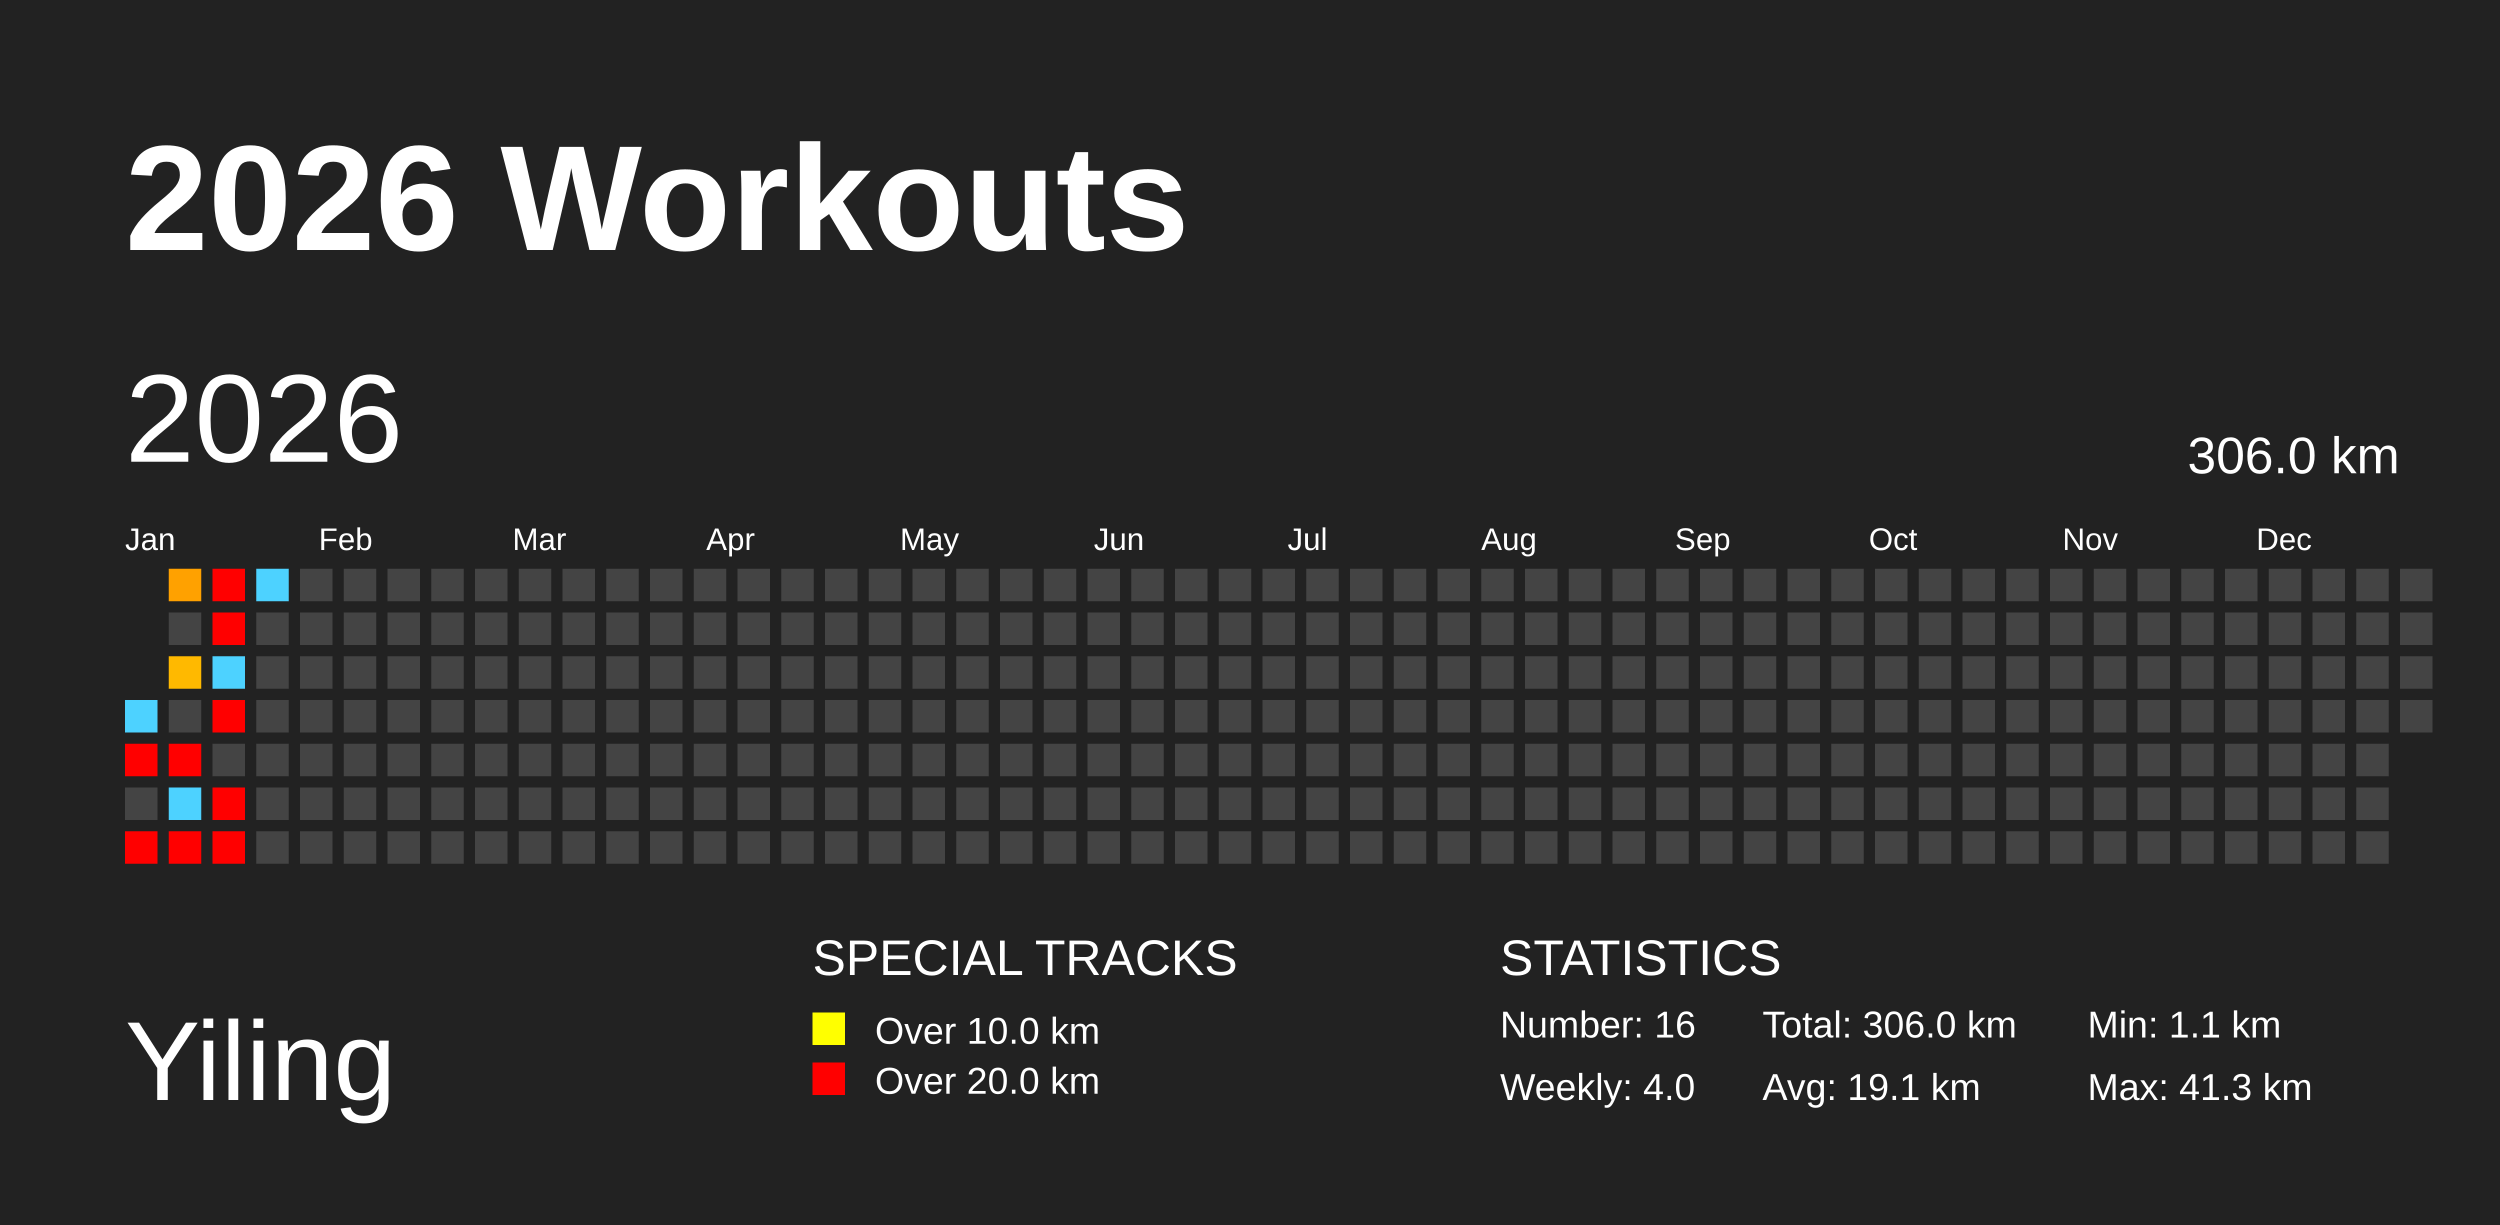
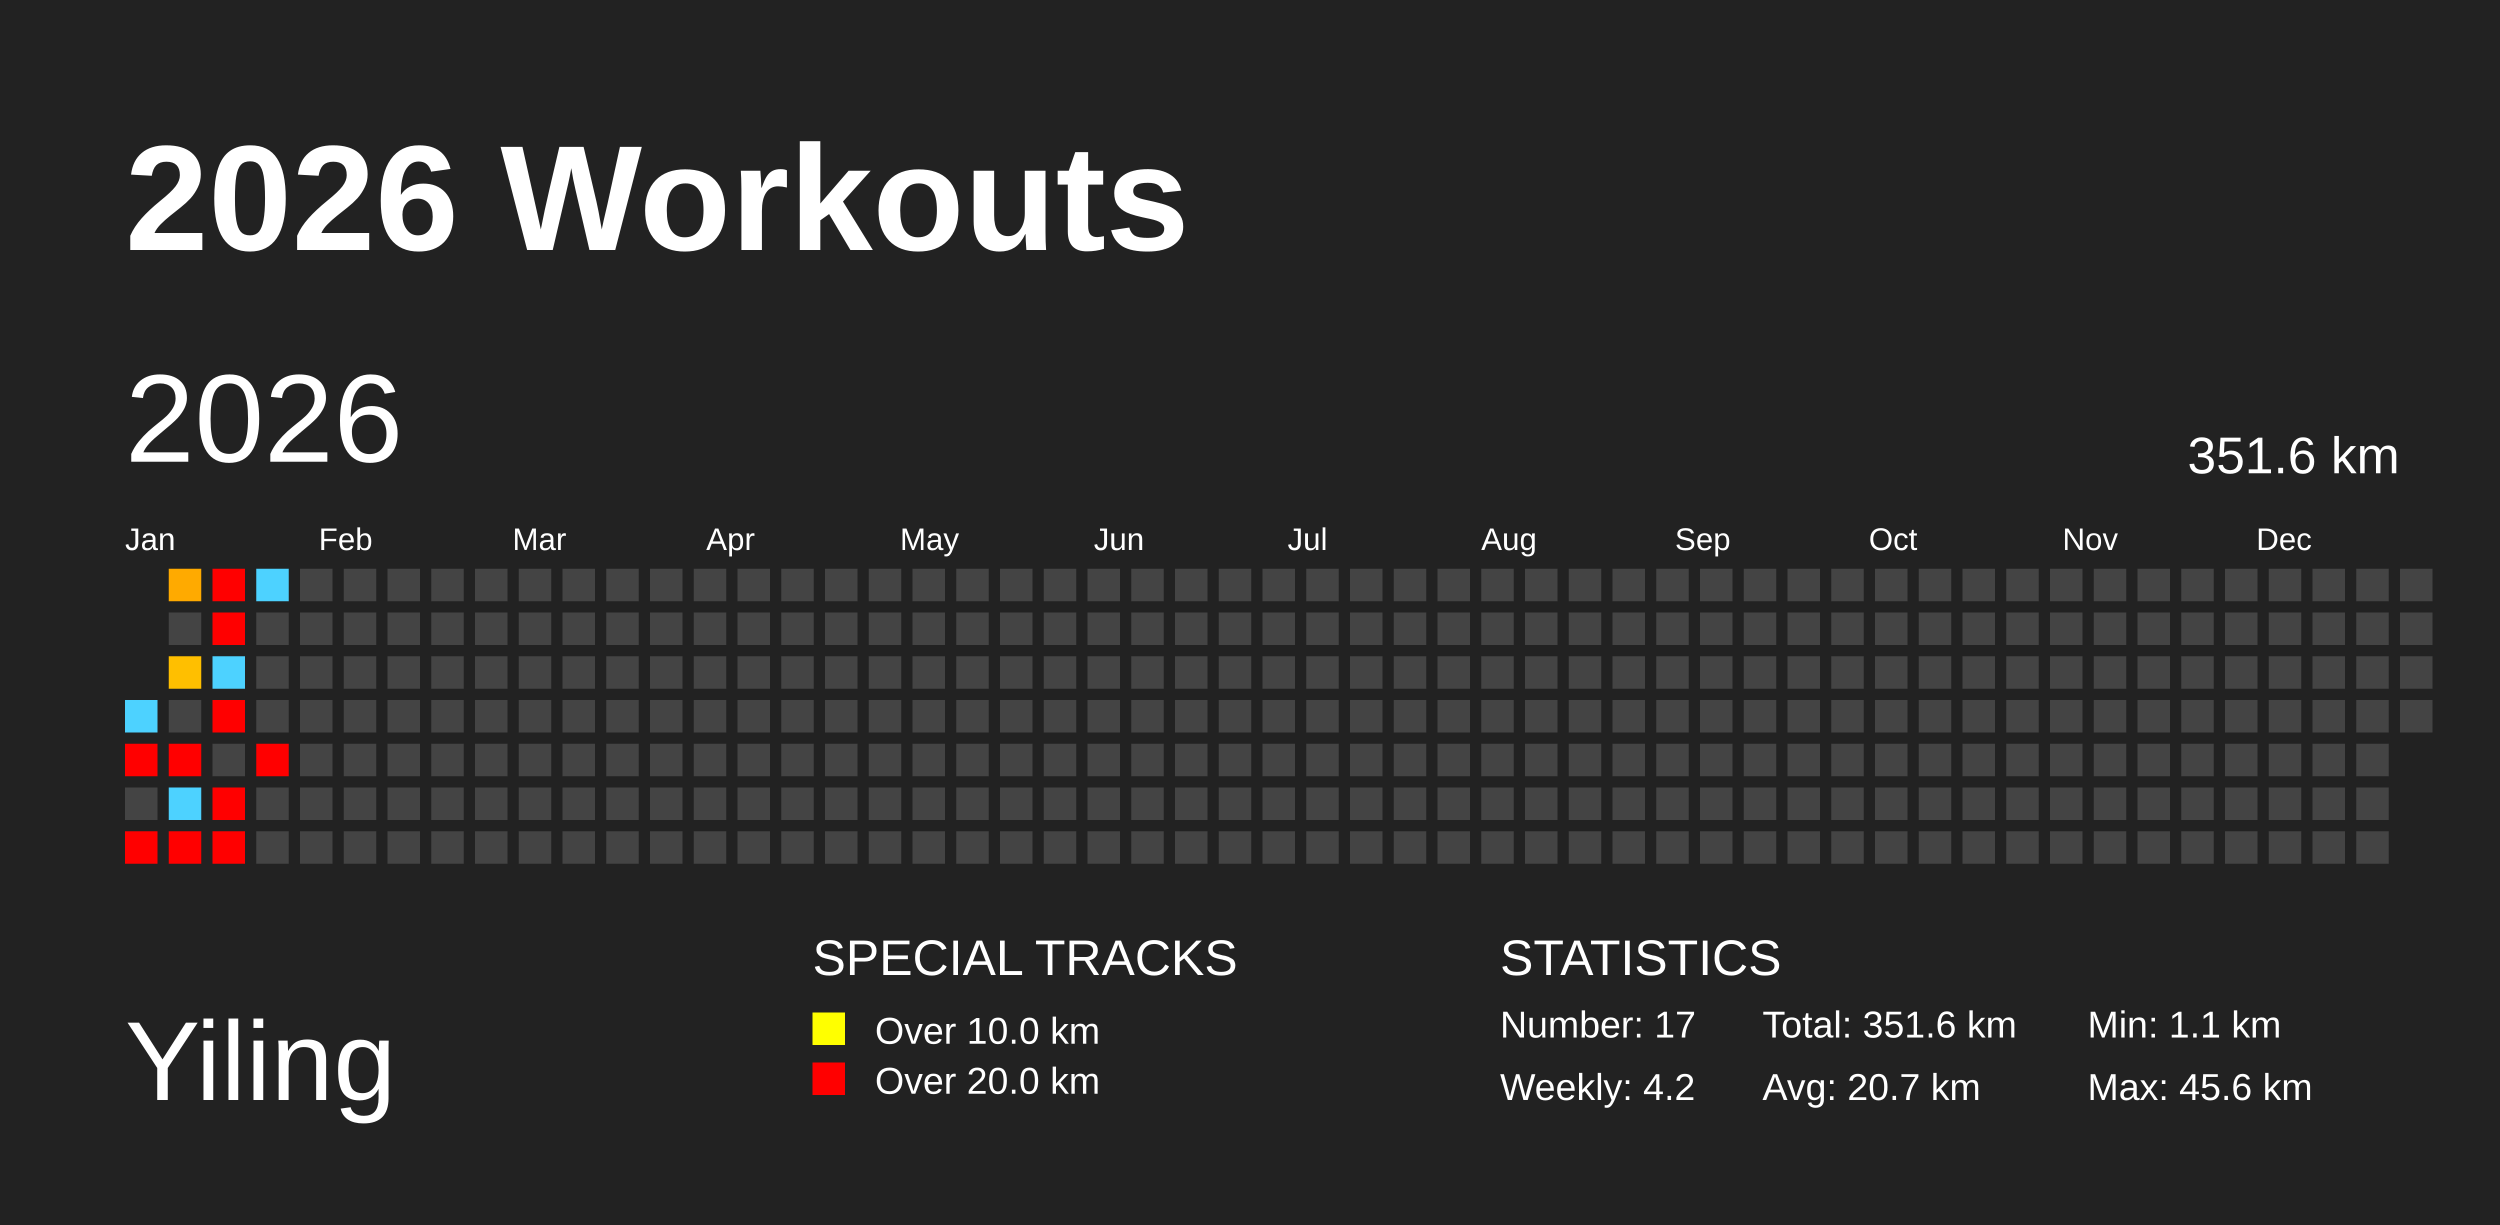
<svg xmlns="http://www.w3.org/2000/svg" baseProfile="full" height="98mm" version="1.1" viewBox="0,0,200,98" width="200mm">
  <defs />
  <rect fill="#222222" height="98" width="200" x="0" y="0" />
  <text fill="#FFFFFF" style="font-size:12px; font-family:Arial; font-weight:bold;" x="10" y="20">2026 Workouts</text>
  <text fill="#FFFFFF" style="font-size:9px; font-family:Arial" x="10" y="88">Yiling</text>
  <text fill="#FFFFFF" style="font-size:4px; font-family:Arial" x="65" y="78">SPECIAL TRACKS</text>
  <rect fill="yellow" height="2.6" width="2.6" x="65" y="81" />
  <text fill="#FFFFFF" style="font-size:3px; font-family:Arial" x="70" y="83.5">Over 10.0 km</text>
  <rect fill="red" height="2.6" width="2.6" x="65" y="85" />
  <text fill="#FFFFFF" style="font-size:3px; font-family:Arial" x="70" y="87.5">Over 20.0 km</text>
  <text fill="#FFFFFF" style="font-size:4px; font-family:Arial" x="120" y="78">STATISTICS</text>
-   <text fill="#FFFFFF" style="font-size:3px; font-family:Arial" x="120" y="83">Number: 16</text>
-   <text fill="#FFFFFF" style="font-size:3px; font-family:Arial" x="120" y="88">Weekly: 4.0</text>
-   <text fill="#FFFFFF" style="font-size:3px; font-family:Arial" x="141" y="83">Total: 306.0 km</text>
-   <text fill="#FFFFFF" style="font-size:3px; font-family:Arial" x="141" y="88">Avg: 19.1 km</text>
+   <text fill="#FFFFFF" style="font-size:3px; font-family:Arial" x="120" y="83">Number: 17</text>
+   <text fill="#FFFFFF" style="font-size:3px; font-family:Arial" x="120" y="88">Weekly: 4.2</text>
+   <text fill="#FFFFFF" style="font-size:3px; font-family:Arial" x="141" y="83">Total: 351.6 km</text>
+   <text fill="#FFFFFF" style="font-size:3px; font-family:Arial" x="141" y="88">Avg: 20.7 km</text>
  <text fill="#FFFFFF" style="font-size:3px; font-family:Arial" x="167" y="83">Min: 1.1 km</text>
-   <text fill="#FFFFFF" style="font-size:3px; font-family:Arial" x="167" y="88">Max: 41.3 km</text>
+   <text fill="#FFFFFF" style="font-size:3px; font-family:Arial" x="167" y="88">Max: 45.6 km</text>
  <text dominant-baseline="hanging" fill="#FFFFFF" style="font-size:10.0px; font-family:Arial;" x="10" y="30">2026</text>
-   <text dominant-baseline="hanging" fill="#FFFFFF" style="font-size:4.125px; font-family:Arial;" x="175" y="35">306.0 km</text>
+   <text dominant-baseline="hanging" fill="#FFFFFF" style="font-size:4.125px; font-family:Arial;" x="175" y="35">351.6 km</text>
  <text fill="#FFFFFF" style="font-size:2.5px; font-family:Arial" x="10.0" y="44">Jan</text>
  <text fill="#FFFFFF" style="font-size:2.5px; font-family:Arial" x="25.5" y="44">Feb</text>
  <text fill="#FFFFFF" style="font-size:2.5px; font-family:Arial" x="41.0" y="44">Mar</text>
  <text fill="#FFFFFF" style="font-size:2.5px; font-family:Arial" x="56.5" y="44">Apr</text>
  <text fill="#FFFFFF" style="font-size:2.5px; font-family:Arial" x="72.0" y="44">May</text>
  <text fill="#FFFFFF" style="font-size:2.5px; font-family:Arial" x="87.5" y="44">Jun</text>
  <text fill="#FFFFFF" style="font-size:2.5px; font-family:Arial" x="103.0" y="44">Jul</text>
  <text fill="#FFFFFF" style="font-size:2.5px; font-family:Arial" x="118.5" y="44">Aug</text>
  <text fill="#FFFFFF" style="font-size:2.5px; font-family:Arial" x="134.0" y="44">Sep</text>
  <text fill="#FFFFFF" style="font-size:2.5px; font-family:Arial" x="149.5" y="44">Oct</text>
  <text fill="#FFFFFF" style="font-size:2.5px; font-family:Arial" x="165.0" y="44">Nov</text>
  <text fill="#FFFFFF" style="font-size:2.5px; font-family:Arial" x="180.5" y="44">Dec</text>
  <rect fill="#4dd2ff" height="2.6" width="2.6" x="10.0" y="56.0" />
  <rect fill="red" height="2.6" width="2.6" x="10.0" y="59.5" />
  <rect fill="#444444" height="2.6" width="2.6" x="10.0" y="63.0" />
  <rect fill="red" height="2.6" width="2.6" x="10.0" y="66.5" />
-   <rect fill="#ffa100" height="2.6" width="2.6" x="13.5" y="45.5" />
+   <rect fill="#ffaa00" height="2.6" width="2.6" x="13.5" y="45.5" />
  <rect fill="#444444" height="2.6" width="2.6" x="13.5" y="49.0" />
-   <rect fill="#ffb900" height="2.6" width="2.6" x="13.5" y="52.5" />
+   <rect fill="#ffbf00" height="2.6" width="2.6" x="13.5" y="52.5" />
  <rect fill="#444444" height="2.6" width="2.6" x="13.5" y="56.0" />
  <rect fill="red" height="2.6" width="2.6" x="13.5" y="59.5" />
  <rect fill="#4dd2ff" height="2.6" width="2.6" x="13.5" y="63.0" />
  <rect fill="red" height="2.6" width="2.6" x="13.5" y="66.5" />
  <rect fill="red" height="2.6" width="2.6" x="17.0" y="45.5" />
  <rect fill="red" height="2.6" width="2.6" x="17.0" y="49.0" />
  <rect fill="#4dd2ff" height="2.6" width="2.6" x="17.0" y="52.5" />
  <rect fill="red" height="2.6" width="2.6" x="17.0" y="56.0" />
  <rect fill="#444444" height="2.6" width="2.6" x="17.0" y="59.5" />
  <rect fill="red" height="2.6" width="2.6" x="17.0" y="63.0" />
  <rect fill="red" height="2.6" width="2.6" x="17.0" y="66.5" />
  <rect fill="#4dd2ff" height="2.6" width="2.6" x="20.5" y="45.5" />
  <rect fill="#444444" height="2.6" width="2.6" x="20.5" y="49.0" />
  <rect fill="#444444" height="2.6" width="2.6" x="20.5" y="52.5" />
  <rect fill="#444444" height="2.6" width="2.6" x="20.5" y="56.0" />
-   <rect fill="#444444" height="2.6" width="2.6" x="20.5" y="59.5" />
+   <rect fill="red" height="2.6" width="2.6" x="20.5" y="59.5" />
  <rect fill="#444444" height="2.6" width="2.6" x="20.5" y="63.0" />
  <rect fill="#444444" height="2.6" width="2.6" x="20.5" y="66.5" />
  <rect fill="#444444" height="2.6" width="2.6" x="24.0" y="45.5" />
  <rect fill="#444444" height="2.6" width="2.6" x="24.0" y="49.0" />
  <rect fill="#444444" height="2.6" width="2.6" x="24.0" y="52.5" />
  <rect fill="#444444" height="2.6" width="2.6" x="24.0" y="56.0" />
  <rect fill="#444444" height="2.6" width="2.6" x="24.0" y="59.5" />
  <rect fill="#444444" height="2.6" width="2.6" x="24.0" y="63.0" />
  <rect fill="#444444" height="2.6" width="2.6" x="24.0" y="66.5" />
  <rect fill="#444444" height="2.6" width="2.6" x="27.5" y="45.5" />
  <rect fill="#444444" height="2.6" width="2.6" x="27.5" y="49.0" />
  <rect fill="#444444" height="2.6" width="2.6" x="27.5" y="52.5" />
  <rect fill="#444444" height="2.6" width="2.6" x="27.5" y="56.0" />
  <rect fill="#444444" height="2.6" width="2.6" x="27.5" y="59.5" />
  <rect fill="#444444" height="2.6" width="2.6" x="27.5" y="63.0" />
  <rect fill="#444444" height="2.6" width="2.6" x="27.5" y="66.5" />
  <rect fill="#444444" height="2.6" width="2.6" x="31.0" y="45.5" />
  <rect fill="#444444" height="2.6" width="2.6" x="31.0" y="49.0" />
  <rect fill="#444444" height="2.6" width="2.6" x="31.0" y="52.5" />
  <rect fill="#444444" height="2.6" width="2.6" x="31.0" y="56.0" />
  <rect fill="#444444" height="2.6" width="2.6" x="31.0" y="59.5" />
  <rect fill="#444444" height="2.6" width="2.6" x="31.0" y="63.0" />
  <rect fill="#444444" height="2.6" width="2.6" x="31.0" y="66.5" />
  <rect fill="#444444" height="2.6" width="2.6" x="34.5" y="45.5" />
  <rect fill="#444444" height="2.6" width="2.6" x="34.5" y="49.0" />
  <rect fill="#444444" height="2.6" width="2.6" x="34.5" y="52.5" />
  <rect fill="#444444" height="2.6" width="2.6" x="34.5" y="56.0" />
  <rect fill="#444444" height="2.6" width="2.6" x="34.5" y="59.5" />
  <rect fill="#444444" height="2.6" width="2.6" x="34.5" y="63.0" />
  <rect fill="#444444" height="2.6" width="2.6" x="34.5" y="66.5" />
  <rect fill="#444444" height="2.6" width="2.6" x="38.0" y="45.5" />
  <rect fill="#444444" height="2.6" width="2.6" x="38.0" y="49.0" />
  <rect fill="#444444" height="2.6" width="2.6" x="38.0" y="52.5" />
  <rect fill="#444444" height="2.6" width="2.6" x="38.0" y="56.0" />
  <rect fill="#444444" height="2.6" width="2.6" x="38.0" y="59.5" />
  <rect fill="#444444" height="2.6" width="2.6" x="38.0" y="63.0" />
  <rect fill="#444444" height="2.6" width="2.6" x="38.0" y="66.5" />
  <rect fill="#444444" height="2.6" width="2.6" x="41.5" y="45.5" />
  <rect fill="#444444" height="2.6" width="2.6" x="41.5" y="49.0" />
  <rect fill="#444444" height="2.6" width="2.6" x="41.5" y="52.5" />
  <rect fill="#444444" height="2.6" width="2.6" x="41.5" y="56.0" />
  <rect fill="#444444" height="2.6" width="2.6" x="41.5" y="59.5" />
  <rect fill="#444444" height="2.6" width="2.6" x="41.5" y="63.0" />
  <rect fill="#444444" height="2.6" width="2.6" x="41.5" y="66.5" />
  <rect fill="#444444" height="2.6" width="2.6" x="45.0" y="45.5" />
  <rect fill="#444444" height="2.6" width="2.6" x="45.0" y="49.0" />
  <rect fill="#444444" height="2.6" width="2.6" x="45.0" y="52.5" />
  <rect fill="#444444" height="2.6" width="2.6" x="45.0" y="56.0" />
  <rect fill="#444444" height="2.6" width="2.6" x="45.0" y="59.5" />
  <rect fill="#444444" height="2.6" width="2.6" x="45.0" y="63.0" />
  <rect fill="#444444" height="2.6" width="2.6" x="45.0" y="66.5" />
  <rect fill="#444444" height="2.6" width="2.6" x="48.5" y="45.5" />
  <rect fill="#444444" height="2.6" width="2.6" x="48.5" y="49.0" />
  <rect fill="#444444" height="2.6" width="2.6" x="48.5" y="52.5" />
  <rect fill="#444444" height="2.6" width="2.6" x="48.5" y="56.0" />
  <rect fill="#444444" height="2.6" width="2.6" x="48.5" y="59.5" />
  <rect fill="#444444" height="2.6" width="2.6" x="48.5" y="63.0" />
  <rect fill="#444444" height="2.6" width="2.6" x="48.5" y="66.5" />
  <rect fill="#444444" height="2.6" width="2.6" x="52.0" y="45.5" />
  <rect fill="#444444" height="2.6" width="2.6" x="52.0" y="49.0" />
  <rect fill="#444444" height="2.6" width="2.6" x="52.0" y="52.5" />
  <rect fill="#444444" height="2.6" width="2.6" x="52.0" y="56.0" />
  <rect fill="#444444" height="2.6" width="2.6" x="52.0" y="59.5" />
  <rect fill="#444444" height="2.6" width="2.6" x="52.0" y="63.0" />
  <rect fill="#444444" height="2.6" width="2.6" x="52.0" y="66.5" />
  <rect fill="#444444" height="2.6" width="2.6" x="55.5" y="45.5" />
  <rect fill="#444444" height="2.6" width="2.6" x="55.5" y="49.0" />
  <rect fill="#444444" height="2.6" width="2.6" x="55.5" y="52.5" />
  <rect fill="#444444" height="2.6" width="2.6" x="55.5" y="56.0" />
  <rect fill="#444444" height="2.6" width="2.6" x="55.5" y="59.5" />
  <rect fill="#444444" height="2.6" width="2.6" x="55.5" y="63.0" />
  <rect fill="#444444" height="2.6" width="2.6" x="55.5" y="66.5" />
  <rect fill="#444444" height="2.6" width="2.6" x="59.0" y="45.5" />
  <rect fill="#444444" height="2.6" width="2.6" x="59.0" y="49.0" />
  <rect fill="#444444" height="2.6" width="2.6" x="59.0" y="52.5" />
  <rect fill="#444444" height="2.6" width="2.6" x="59.0" y="56.0" />
  <rect fill="#444444" height="2.6" width="2.6" x="59.0" y="59.5" />
  <rect fill="#444444" height="2.6" width="2.6" x="59.0" y="63.0" />
  <rect fill="#444444" height="2.6" width="2.6" x="59.0" y="66.5" />
  <rect fill="#444444" height="2.6" width="2.6" x="62.5" y="45.5" />
  <rect fill="#444444" height="2.6" width="2.6" x="62.5" y="49.0" />
  <rect fill="#444444" height="2.6" width="2.6" x="62.5" y="52.5" />
  <rect fill="#444444" height="2.6" width="2.6" x="62.5" y="56.0" />
  <rect fill="#444444" height="2.6" width="2.6" x="62.5" y="59.5" />
  <rect fill="#444444" height="2.6" width="2.6" x="62.5" y="63.0" />
  <rect fill="#444444" height="2.6" width="2.6" x="62.5" y="66.5" />
  <rect fill="#444444" height="2.6" width="2.6" x="66.0" y="45.5" />
  <rect fill="#444444" height="2.6" width="2.6" x="66.0" y="49.0" />
  <rect fill="#444444" height="2.6" width="2.6" x="66.0" y="52.5" />
  <rect fill="#444444" height="2.6" width="2.6" x="66.0" y="56.0" />
  <rect fill="#444444" height="2.6" width="2.6" x="66.0" y="59.5" />
  <rect fill="#444444" height="2.6" width="2.6" x="66.0" y="63.0" />
  <rect fill="#444444" height="2.6" width="2.6" x="66.0" y="66.5" />
  <rect fill="#444444" height="2.6" width="2.6" x="69.5" y="45.5" />
  <rect fill="#444444" height="2.6" width="2.6" x="69.5" y="49.0" />
  <rect fill="#444444" height="2.6" width="2.6" x="69.5" y="52.5" />
  <rect fill="#444444" height="2.6" width="2.6" x="69.5" y="56.0" />
  <rect fill="#444444" height="2.6" width="2.6" x="69.5" y="59.5" />
  <rect fill="#444444" height="2.6" width="2.6" x="69.5" y="63.0" />
  <rect fill="#444444" height="2.6" width="2.6" x="69.5" y="66.5" />
  <rect fill="#444444" height="2.6" width="2.6" x="73.0" y="45.5" />
  <rect fill="#444444" height="2.6" width="2.6" x="73.0" y="49.0" />
  <rect fill="#444444" height="2.6" width="2.6" x="73.0" y="52.5" />
  <rect fill="#444444" height="2.6" width="2.6" x="73.0" y="56.0" />
  <rect fill="#444444" height="2.6" width="2.6" x="73.0" y="59.5" />
  <rect fill="#444444" height="2.6" width="2.6" x="73.0" y="63.0" />
  <rect fill="#444444" height="2.6" width="2.6" x="73.0" y="66.5" />
  <rect fill="#444444" height="2.6" width="2.6" x="76.5" y="45.5" />
  <rect fill="#444444" height="2.6" width="2.6" x="76.5" y="49.0" />
  <rect fill="#444444" height="2.6" width="2.6" x="76.5" y="52.5" />
  <rect fill="#444444" height="2.6" width="2.6" x="76.5" y="56.0" />
  <rect fill="#444444" height="2.6" width="2.6" x="76.5" y="59.5" />
  <rect fill="#444444" height="2.6" width="2.6" x="76.5" y="63.0" />
  <rect fill="#444444" height="2.6" width="2.6" x="76.5" y="66.5" />
  <rect fill="#444444" height="2.6" width="2.6" x="80.0" y="45.5" />
  <rect fill="#444444" height="2.6" width="2.6" x="80.0" y="49.0" />
  <rect fill="#444444" height="2.6" width="2.6" x="80.0" y="52.5" />
  <rect fill="#444444" height="2.6" width="2.6" x="80.0" y="56.0" />
  <rect fill="#444444" height="2.6" width="2.6" x="80.0" y="59.5" />
  <rect fill="#444444" height="2.6" width="2.6" x="80.0" y="63.0" />
  <rect fill="#444444" height="2.6" width="2.6" x="80.0" y="66.5" />
  <rect fill="#444444" height="2.6" width="2.6" x="83.5" y="45.5" />
  <rect fill="#444444" height="2.6" width="2.6" x="83.5" y="49.0" />
  <rect fill="#444444" height="2.6" width="2.6" x="83.5" y="52.5" />
  <rect fill="#444444" height="2.6" width="2.6" x="83.5" y="56.0" />
  <rect fill="#444444" height="2.6" width="2.6" x="83.5" y="59.5" />
  <rect fill="#444444" height="2.6" width="2.6" x="83.5" y="63.0" />
  <rect fill="#444444" height="2.6" width="2.6" x="83.5" y="66.5" />
  <rect fill="#444444" height="2.6" width="2.6" x="87.0" y="45.5" />
  <rect fill="#444444" height="2.6" width="2.6" x="87.0" y="49.0" />
  <rect fill="#444444" height="2.6" width="2.6" x="87.0" y="52.5" />
  <rect fill="#444444" height="2.6" width="2.6" x="87.0" y="56.0" />
  <rect fill="#444444" height="2.6" width="2.6" x="87.0" y="59.5" />
  <rect fill="#444444" height="2.6" width="2.6" x="87.0" y="63.0" />
  <rect fill="#444444" height="2.6" width="2.6" x="87.0" y="66.5" />
  <rect fill="#444444" height="2.6" width="2.6" x="90.5" y="45.5" />
  <rect fill="#444444" height="2.6" width="2.6" x="90.5" y="49.0" />
  <rect fill="#444444" height="2.6" width="2.6" x="90.5" y="52.5" />
  <rect fill="#444444" height="2.6" width="2.6" x="90.5" y="56.0" />
  <rect fill="#444444" height="2.6" width="2.6" x="90.5" y="59.5" />
  <rect fill="#444444" height="2.6" width="2.6" x="90.5" y="63.0" />
  <rect fill="#444444" height="2.6" width="2.6" x="90.5" y="66.5" />
  <rect fill="#444444" height="2.6" width="2.6" x="94.0" y="45.5" />
  <rect fill="#444444" height="2.6" width="2.6" x="94.0" y="49.0" />
  <rect fill="#444444" height="2.6" width="2.6" x="94.0" y="52.5" />
  <rect fill="#444444" height="2.6" width="2.6" x="94.0" y="56.0" />
  <rect fill="#444444" height="2.6" width="2.6" x="94.0" y="59.5" />
  <rect fill="#444444" height="2.6" width="2.6" x="94.0" y="63.0" />
  <rect fill="#444444" height="2.6" width="2.6" x="94.0" y="66.5" />
  <rect fill="#444444" height="2.6" width="2.6" x="97.5" y="45.5" />
  <rect fill="#444444" height="2.6" width="2.6" x="97.5" y="49.0" />
  <rect fill="#444444" height="2.6" width="2.6" x="97.5" y="52.5" />
  <rect fill="#444444" height="2.6" width="2.6" x="97.5" y="56.0" />
  <rect fill="#444444" height="2.6" width="2.6" x="97.5" y="59.5" />
  <rect fill="#444444" height="2.6" width="2.6" x="97.5" y="63.0" />
  <rect fill="#444444" height="2.6" width="2.6" x="97.5" y="66.5" />
  <rect fill="#444444" height="2.6" width="2.6" x="101.0" y="45.5" />
  <rect fill="#444444" height="2.6" width="2.6" x="101.0" y="49.0" />
  <rect fill="#444444" height="2.6" width="2.6" x="101.0" y="52.5" />
  <rect fill="#444444" height="2.6" width="2.6" x="101.0" y="56.0" />
  <rect fill="#444444" height="2.6" width="2.6" x="101.0" y="59.5" />
  <rect fill="#444444" height="2.6" width="2.6" x="101.0" y="63.0" />
  <rect fill="#444444" height="2.6" width="2.6" x="101.0" y="66.5" />
  <rect fill="#444444" height="2.6" width="2.6" x="104.5" y="45.5" />
  <rect fill="#444444" height="2.6" width="2.6" x="104.5" y="49.0" />
  <rect fill="#444444" height="2.6" width="2.6" x="104.5" y="52.5" />
  <rect fill="#444444" height="2.6" width="2.6" x="104.5" y="56.0" />
  <rect fill="#444444" height="2.6" width="2.6" x="104.5" y="59.5" />
  <rect fill="#444444" height="2.6" width="2.6" x="104.5" y="63.0" />
  <rect fill="#444444" height="2.6" width="2.6" x="104.5" y="66.5" />
  <rect fill="#444444" height="2.6" width="2.6" x="108.0" y="45.5" />
  <rect fill="#444444" height="2.6" width="2.6" x="108.0" y="49.0" />
  <rect fill="#444444" height="2.6" width="2.6" x="108.0" y="52.5" />
  <rect fill="#444444" height="2.6" width="2.6" x="108.0" y="56.0" />
  <rect fill="#444444" height="2.6" width="2.6" x="108.0" y="59.5" />
  <rect fill="#444444" height="2.6" width="2.6" x="108.0" y="63.0" />
  <rect fill="#444444" height="2.6" width="2.6" x="108.0" y="66.5" />
  <rect fill="#444444" height="2.6" width="2.6" x="111.5" y="45.5" />
  <rect fill="#444444" height="2.6" width="2.6" x="111.5" y="49.0" />
  <rect fill="#444444" height="2.6" width="2.6" x="111.5" y="52.5" />
  <rect fill="#444444" height="2.6" width="2.6" x="111.5" y="56.0" />
  <rect fill="#444444" height="2.6" width="2.6" x="111.5" y="59.5" />
  <rect fill="#444444" height="2.6" width="2.6" x="111.5" y="63.0" />
  <rect fill="#444444" height="2.6" width="2.6" x="111.5" y="66.5" />
  <rect fill="#444444" height="2.6" width="2.6" x="115.0" y="45.5" />
  <rect fill="#444444" height="2.6" width="2.6" x="115.0" y="49.0" />
  <rect fill="#444444" height="2.6" width="2.6" x="115.0" y="52.5" />
  <rect fill="#444444" height="2.6" width="2.6" x="115.0" y="56.0" />
  <rect fill="#444444" height="2.6" width="2.6" x="115.0" y="59.5" />
  <rect fill="#444444" height="2.6" width="2.6" x="115.0" y="63.0" />
  <rect fill="#444444" height="2.6" width="2.6" x="115.0" y="66.5" />
  <rect fill="#444444" height="2.6" width="2.6" x="118.5" y="45.5" />
  <rect fill="#444444" height="2.6" width="2.6" x="118.5" y="49.0" />
  <rect fill="#444444" height="2.6" width="2.6" x="118.5" y="52.5" />
  <rect fill="#444444" height="2.6" width="2.6" x="118.5" y="56.0" />
  <rect fill="#444444" height="2.6" width="2.6" x="118.5" y="59.5" />
  <rect fill="#444444" height="2.6" width="2.6" x="118.5" y="63.0" />
  <rect fill="#444444" height="2.6" width="2.6" x="118.5" y="66.5" />
  <rect fill="#444444" height="2.6" width="2.6" x="122.0" y="45.5" />
  <rect fill="#444444" height="2.6" width="2.6" x="122.0" y="49.0" />
  <rect fill="#444444" height="2.6" width="2.6" x="122.0" y="52.5" />
  <rect fill="#444444" height="2.6" width="2.6" x="122.0" y="56.0" />
  <rect fill="#444444" height="2.6" width="2.6" x="122.0" y="59.5" />
  <rect fill="#444444" height="2.6" width="2.6" x="122.0" y="63.0" />
  <rect fill="#444444" height="2.6" width="2.6" x="122.0" y="66.5" />
  <rect fill="#444444" height="2.6" width="2.6" x="125.5" y="45.5" />
  <rect fill="#444444" height="2.6" width="2.6" x="125.5" y="49.0" />
  <rect fill="#444444" height="2.6" width="2.6" x="125.5" y="52.5" />
  <rect fill="#444444" height="2.6" width="2.6" x="125.5" y="56.0" />
  <rect fill="#444444" height="2.6" width="2.6" x="125.5" y="59.5" />
  <rect fill="#444444" height="2.6" width="2.6" x="125.5" y="63.0" />
  <rect fill="#444444" height="2.6" width="2.6" x="125.5" y="66.5" />
  <rect fill="#444444" height="2.6" width="2.6" x="129.0" y="45.5" />
  <rect fill="#444444" height="2.6" width="2.6" x="129.0" y="49.0" />
  <rect fill="#444444" height="2.6" width="2.6" x="129.0" y="52.5" />
  <rect fill="#444444" height="2.6" width="2.6" x="129.0" y="56.0" />
  <rect fill="#444444" height="2.6" width="2.6" x="129.0" y="59.5" />
  <rect fill="#444444" height="2.6" width="2.6" x="129.0" y="63.0" />
  <rect fill="#444444" height="2.6" width="2.6" x="129.0" y="66.5" />
  <rect fill="#444444" height="2.6" width="2.6" x="132.5" y="45.5" />
  <rect fill="#444444" height="2.6" width="2.6" x="132.5" y="49.0" />
  <rect fill="#444444" height="2.6" width="2.6" x="132.5" y="52.5" />
  <rect fill="#444444" height="2.6" width="2.6" x="132.5" y="56.0" />
  <rect fill="#444444" height="2.6" width="2.6" x="132.5" y="59.5" />
  <rect fill="#444444" height="2.6" width="2.6" x="132.5" y="63.0" />
  <rect fill="#444444" height="2.6" width="2.6" x="132.5" y="66.5" />
  <rect fill="#444444" height="2.6" width="2.6" x="136.0" y="45.5" />
  <rect fill="#444444" height="2.6" width="2.6" x="136.0" y="49.0" />
  <rect fill="#444444" height="2.6" width="2.6" x="136.0" y="52.5" />
  <rect fill="#444444" height="2.6" width="2.6" x="136.0" y="56.0" />
  <rect fill="#444444" height="2.6" width="2.6" x="136.0" y="59.5" />
  <rect fill="#444444" height="2.6" width="2.6" x="136.0" y="63.0" />
  <rect fill="#444444" height="2.6" width="2.6" x="136.0" y="66.5" />
  <rect fill="#444444" height="2.6" width="2.6" x="139.5" y="45.5" />
  <rect fill="#444444" height="2.6" width="2.6" x="139.5" y="49.0" />
  <rect fill="#444444" height="2.6" width="2.6" x="139.5" y="52.5" />
  <rect fill="#444444" height="2.6" width="2.6" x="139.5" y="56.0" />
  <rect fill="#444444" height="2.6" width="2.6" x="139.5" y="59.5" />
  <rect fill="#444444" height="2.6" width="2.6" x="139.5" y="63.0" />
  <rect fill="#444444" height="2.6" width="2.6" x="139.5" y="66.5" />
  <rect fill="#444444" height="2.6" width="2.6" x="143.0" y="45.5" />
  <rect fill="#444444" height="2.6" width="2.6" x="143.0" y="49.0" />
  <rect fill="#444444" height="2.6" width="2.6" x="143.0" y="52.5" />
  <rect fill="#444444" height="2.6" width="2.6" x="143.0" y="56.0" />
  <rect fill="#444444" height="2.6" width="2.6" x="143.0" y="59.5" />
  <rect fill="#444444" height="2.6" width="2.6" x="143.0" y="63.0" />
  <rect fill="#444444" height="2.6" width="2.6" x="143.0" y="66.5" />
  <rect fill="#444444" height="2.6" width="2.6" x="146.5" y="45.5" />
  <rect fill="#444444" height="2.6" width="2.6" x="146.5" y="49.0" />
  <rect fill="#444444" height="2.6" width="2.6" x="146.5" y="52.5" />
  <rect fill="#444444" height="2.6" width="2.6" x="146.5" y="56.0" />
  <rect fill="#444444" height="2.6" width="2.6" x="146.5" y="59.5" />
  <rect fill="#444444" height="2.6" width="2.6" x="146.5" y="63.0" />
  <rect fill="#444444" height="2.6" width="2.6" x="146.5" y="66.5" />
  <rect fill="#444444" height="2.6" width="2.6" x="150.0" y="45.5" />
  <rect fill="#444444" height="2.6" width="2.6" x="150.0" y="49.0" />
  <rect fill="#444444" height="2.6" width="2.6" x="150.0" y="52.5" />
  <rect fill="#444444" height="2.6" width="2.6" x="150.0" y="56.0" />
  <rect fill="#444444" height="2.6" width="2.6" x="150.0" y="59.5" />
  <rect fill="#444444" height="2.6" width="2.6" x="150.0" y="63.0" />
  <rect fill="#444444" height="2.6" width="2.6" x="150.0" y="66.5" />
  <rect fill="#444444" height="2.6" width="2.6" x="153.5" y="45.5" />
  <rect fill="#444444" height="2.6" width="2.6" x="153.5" y="49.0" />
  <rect fill="#444444" height="2.6" width="2.6" x="153.5" y="52.5" />
  <rect fill="#444444" height="2.6" width="2.6" x="153.5" y="56.0" />
  <rect fill="#444444" height="2.6" width="2.6" x="153.5" y="59.5" />
  <rect fill="#444444" height="2.6" width="2.6" x="153.5" y="63.0" />
  <rect fill="#444444" height="2.6" width="2.6" x="153.5" y="66.5" />
  <rect fill="#444444" height="2.6" width="2.6" x="157.0" y="45.5" />
  <rect fill="#444444" height="2.6" width="2.6" x="157.0" y="49.0" />
  <rect fill="#444444" height="2.6" width="2.6" x="157.0" y="52.5" />
  <rect fill="#444444" height="2.6" width="2.6" x="157.0" y="56.0" />
  <rect fill="#444444" height="2.6" width="2.6" x="157.0" y="59.5" />
  <rect fill="#444444" height="2.6" width="2.6" x="157.0" y="63.0" />
  <rect fill="#444444" height="2.6" width="2.6" x="157.0" y="66.5" />
  <rect fill="#444444" height="2.6" width="2.6" x="160.5" y="45.5" />
  <rect fill="#444444" height="2.6" width="2.6" x="160.5" y="49.0" />
  <rect fill="#444444" height="2.6" width="2.6" x="160.5" y="52.5" />
  <rect fill="#444444" height="2.6" width="2.6" x="160.5" y="56.0" />
  <rect fill="#444444" height="2.6" width="2.6" x="160.5" y="59.5" />
  <rect fill="#444444" height="2.6" width="2.6" x="160.5" y="63.0" />
  <rect fill="#444444" height="2.6" width="2.6" x="160.5" y="66.5" />
  <rect fill="#444444" height="2.6" width="2.6" x="164.0" y="45.5" />
  <rect fill="#444444" height="2.6" width="2.6" x="164.0" y="49.0" />
  <rect fill="#444444" height="2.6" width="2.6" x="164.0" y="52.5" />
  <rect fill="#444444" height="2.6" width="2.6" x="164.0" y="56.0" />
  <rect fill="#444444" height="2.6" width="2.6" x="164.0" y="59.5" />
  <rect fill="#444444" height="2.6" width="2.6" x="164.0" y="63.0" />
  <rect fill="#444444" height="2.6" width="2.6" x="164.0" y="66.5" />
  <rect fill="#444444" height="2.6" width="2.6" x="167.5" y="45.5" />
  <rect fill="#444444" height="2.6" width="2.6" x="167.5" y="49.0" />
  <rect fill="#444444" height="2.6" width="2.6" x="167.5" y="52.5" />
  <rect fill="#444444" height="2.6" width="2.6" x="167.5" y="56.0" />
  <rect fill="#444444" height="2.6" width="2.6" x="167.5" y="59.5" />
  <rect fill="#444444" height="2.6" width="2.6" x="167.5" y="63.0" />
  <rect fill="#444444" height="2.6" width="2.6" x="167.5" y="66.5" />
  <rect fill="#444444" height="2.6" width="2.6" x="171.0" y="45.5" />
  <rect fill="#444444" height="2.6" width="2.6" x="171.0" y="49.0" />
  <rect fill="#444444" height="2.6" width="2.6" x="171.0" y="52.5" />
  <rect fill="#444444" height="2.6" width="2.6" x="171.0" y="56.0" />
  <rect fill="#444444" height="2.6" width="2.6" x="171.0" y="59.5" />
  <rect fill="#444444" height="2.6" width="2.6" x="171.0" y="63.0" />
  <rect fill="#444444" height="2.6" width="2.6" x="171.0" y="66.5" />
  <rect fill="#444444" height="2.6" width="2.6" x="174.5" y="45.5" />
  <rect fill="#444444" height="2.6" width="2.6" x="174.5" y="49.0" />
  <rect fill="#444444" height="2.6" width="2.6" x="174.5" y="52.5" />
  <rect fill="#444444" height="2.6" width="2.6" x="174.5" y="56.0" />
  <rect fill="#444444" height="2.6" width="2.6" x="174.5" y="59.5" />
  <rect fill="#444444" height="2.6" width="2.6" x="174.5" y="63.0" />
  <rect fill="#444444" height="2.6" width="2.6" x="174.5" y="66.5" />
  <rect fill="#444444" height="2.6" width="2.6" x="178.0" y="45.5" />
  <rect fill="#444444" height="2.6" width="2.6" x="178.0" y="49.0" />
  <rect fill="#444444" height="2.6" width="2.6" x="178.0" y="52.5" />
  <rect fill="#444444" height="2.6" width="2.6" x="178.0" y="56.0" />
  <rect fill="#444444" height="2.6" width="2.6" x="178.0" y="59.5" />
  <rect fill="#444444" height="2.6" width="2.6" x="178.0" y="63.0" />
  <rect fill="#444444" height="2.6" width="2.6" x="178.0" y="66.5" />
  <rect fill="#444444" height="2.6" width="2.6" x="181.5" y="45.5" />
  <rect fill="#444444" height="2.6" width="2.6" x="181.5" y="49.0" />
  <rect fill="#444444" height="2.6" width="2.6" x="181.5" y="52.5" />
  <rect fill="#444444" height="2.6" width="2.6" x="181.5" y="56.0" />
  <rect fill="#444444" height="2.6" width="2.6" x="181.5" y="59.5" />
  <rect fill="#444444" height="2.6" width="2.6" x="181.5" y="63.0" />
  <rect fill="#444444" height="2.6" width="2.6" x="181.5" y="66.5" />
  <rect fill="#444444" height="2.6" width="2.6" x="185.0" y="45.5" />
  <rect fill="#444444" height="2.6" width="2.6" x="185.0" y="49.0" />
  <rect fill="#444444" height="2.6" width="2.6" x="185.0" y="52.5" />
  <rect fill="#444444" height="2.6" width="2.6" x="185.0" y="56.0" />
  <rect fill="#444444" height="2.6" width="2.6" x="185.0" y="59.5" />
  <rect fill="#444444" height="2.6" width="2.6" x="185.0" y="63.0" />
  <rect fill="#444444" height="2.6" width="2.6" x="185.0" y="66.5" />
  <rect fill="#444444" height="2.6" width="2.6" x="188.5" y="45.5" />
  <rect fill="#444444" height="2.6" width="2.6" x="188.5" y="49.0" />
  <rect fill="#444444" height="2.6" width="2.6" x="188.5" y="52.5" />
  <rect fill="#444444" height="2.6" width="2.6" x="188.5" y="56.0" />
  <rect fill="#444444" height="2.6" width="2.6" x="188.5" y="59.5" />
  <rect fill="#444444" height="2.6" width="2.6" x="188.5" y="63.0" />
  <rect fill="#444444" height="2.6" width="2.6" x="188.5" y="66.5" />
  <rect fill="#444444" height="2.6" width="2.6" x="192.0" y="45.5" />
  <rect fill="#444444" height="2.6" width="2.6" x="192.0" y="49.0" />
  <rect fill="#444444" height="2.6" width="2.6" x="192.0" y="52.5" />
  <rect fill="#444444" height="2.6" width="2.6" x="192.0" y="56.0" />
</svg>
